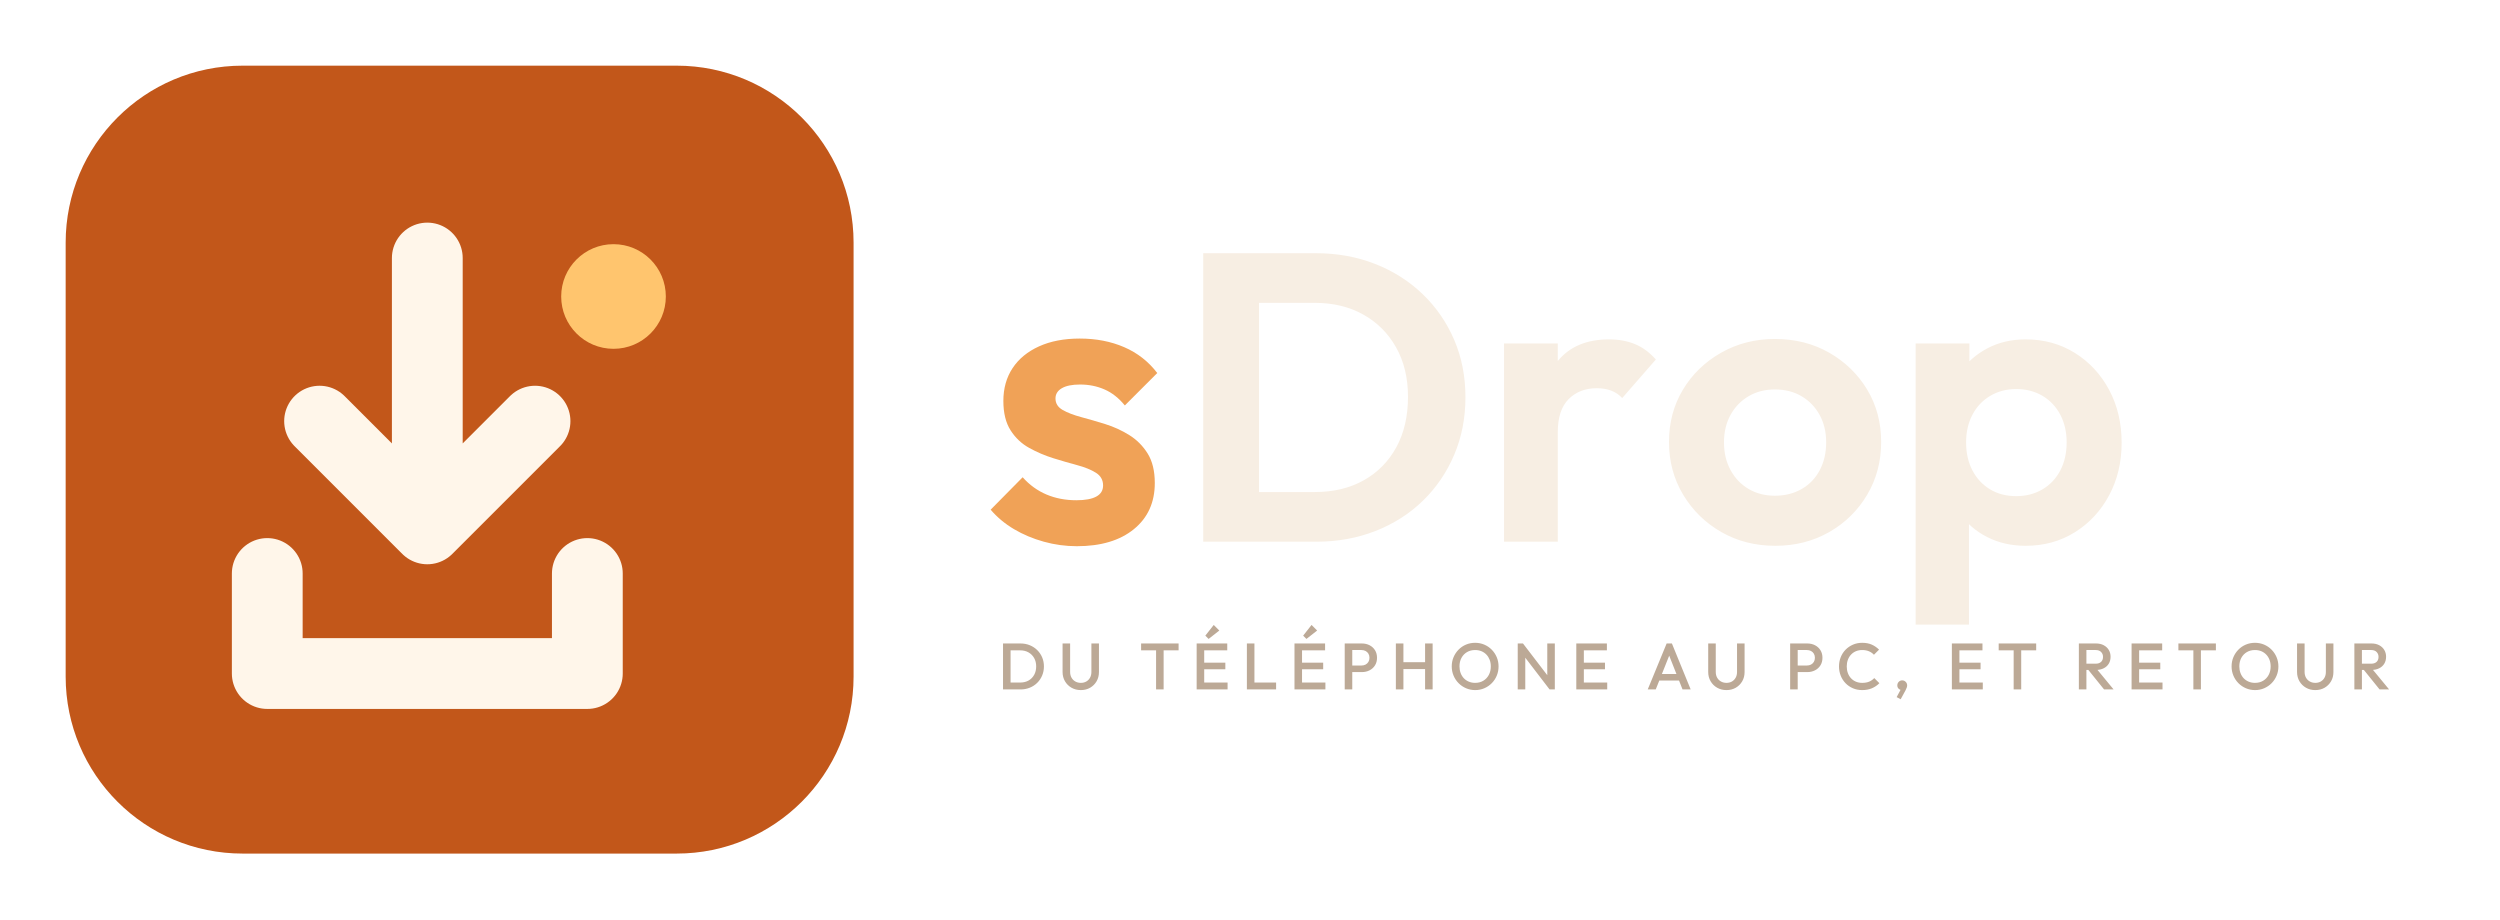
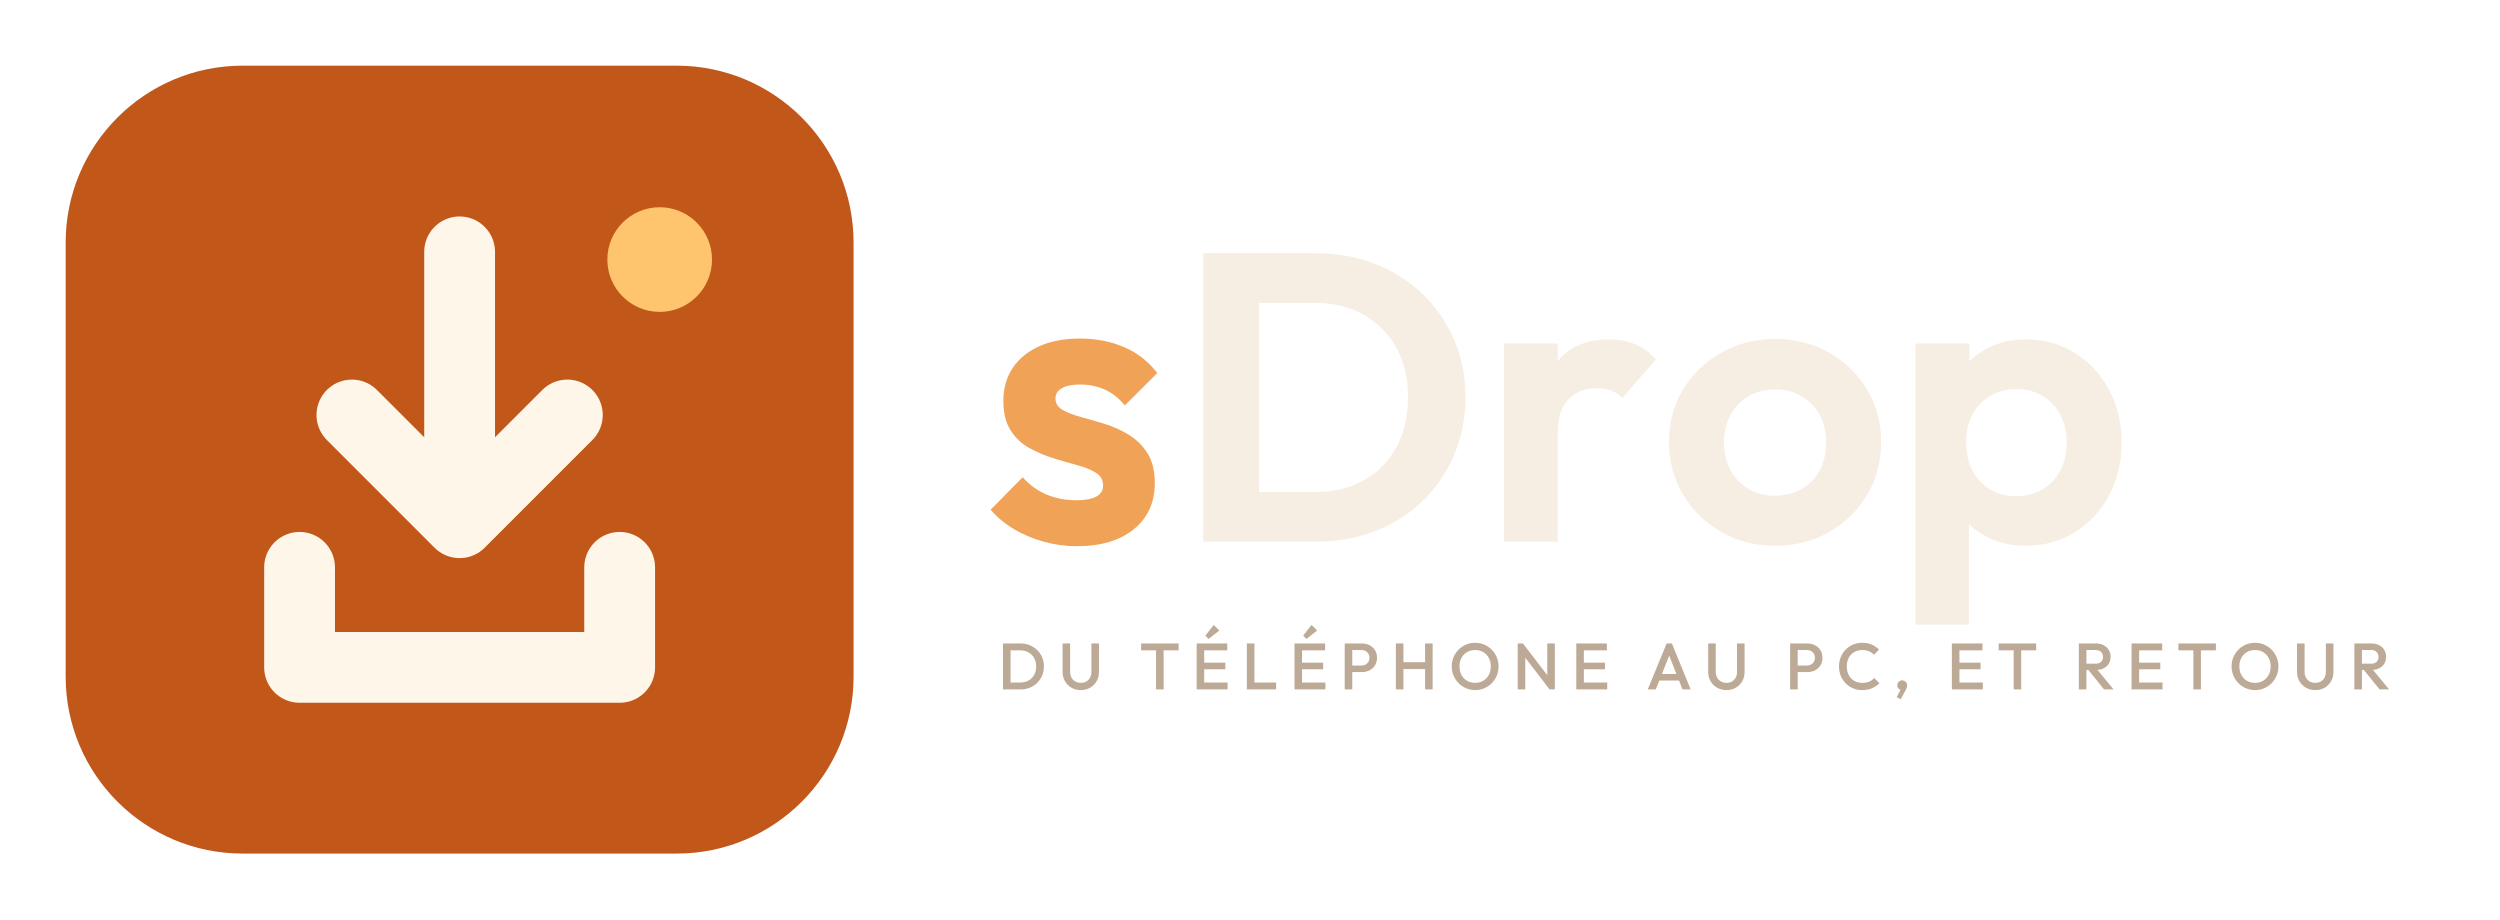
<svg xmlns="http://www.w3.org/2000/svg" viewBox="0 0 1523 560" width="1523" height="560">
  <svg x="40" y="40" width="480" height="480" viewBox="0 0 1024 1024">
    <rect width="1024" height="1024" rx="230" fill="#C2571A" />
-     <path d="M470 250 V602 M330 462 L470 602 L610 462 M262 660 V790 H678 V660" fill="none" stroke="#FFF6EA" stroke-width="92" stroke-linecap="round" stroke-linejoin="round" />
-     <circle cx="712" cy="300" r="106" fill="#C2571A" />
-     <circle cx="712" cy="300" r="68" fill="#FFC56E" />
+     <path d="M512 242 V594 M372 454 L512 594 L652 454 M304 652 V782 H720 V652" fill="none" stroke="#FFF6EA" stroke-width="92" stroke-linecap="round" stroke-linejoin="round" />
+     <circle cx="772" cy="252" r="106" fill="#C2571A" />
+     <circle cx="772" cy="252" r="68" fill="#FFC56E" />
  </svg>
  <path d="M656.0 332.75Q645.75 332.75 635.875 330.0Q626.0 327.25 617.75 322.375Q609.5 317.5 603.5 310.5L623.0 290.75Q629.25 297.75 637.5 301.25Q645.75 304.75 655.75 304.75Q663.75 304.75 667.875 302.5Q672.0 300.25 672.0 295.75Q672.0 290.75 667.625 288.0Q663.25 285.25 656.25 283.375Q649.25 281.5 641.625 279.125Q634.0 276.75 627.0 272.875Q620.0 269.0 615.625 262.125Q611.25 255.25 611.25 244.25Q611.25 232.75 616.875 224.25Q622.5 215.75 633.0 211.0Q643.5 206.25 657.75 206.25Q672.75 206.25 684.875 211.5Q697.0 216.75 705.0 227.25L685.25 247.0Q679.75 240.25 672.875 237.25Q666.0 234.25 658.0 234.25Q650.75 234.25 646.875 236.5Q643.0 238.75 643.0 242.75Q643.0 247.25 647.375 249.75Q651.75 252.25 658.75 254.125Q665.75 256.0 673.375 258.375Q681.0 260.75 687.875 265.0Q694.75 269.25 699.125 276.25Q703.5 283.25 703.5 294.25Q703.5 312.0 690.75 322.375Q678.0 332.75 656.0 332.75Z" fill="#F0A257" />
  <path d="M756.25 330.0V299.75H801.0Q818.0 299.75 830.75 292.625Q843.5 285.5 850.625 272.5Q857.75 259.5 857.75 241.75Q857.75 224.5 850.5 211.625Q843.25 198.75 830.5 191.625Q817.75 184.5 801.0 184.5H755.5V154.25H801.5Q821.0 154.25 837.625 160.75Q854.25 167.25 866.625 179.125Q879.0 191.0 885.875 207.0Q892.75 223.0 892.75 242.0Q892.75 261.0 885.875 277.125Q879.0 293.25 866.75 305.125Q854.5 317.0 837.875 323.5Q821.25 330.0 802.0 330.0ZM733.0 330.0V154.25H767.0V330.0ZM916.25 330.0V209.25H949.0V330.0ZM949.0 263.25 936.25 254.75Q938.5 232.5 949.25 219.625Q960.0 206.75 980.25 206.75Q989.0 206.75 996.0 209.625Q1003.0 212.5 1008.75 219.0L988.25 242.5Q985.5 239.5 981.625 238.0Q977.75 236.5 972.75 236.5Q962.25 236.5 955.625 243.125Q949.0 249.75 949.0 263.25ZM1081.5 332.5Q1063.25 332.5 1048.625 324.125Q1034.0 315.75 1025.375 301.375Q1016.75 287.0 1016.75 269.25Q1016.75 251.5 1025.25 237.375Q1033.75 223.25 1048.5 214.875Q1063.25 206.5 1081.25 206.5Q1099.75 206.5 1114.375 214.875Q1129.0 223.25 1137.5 237.375Q1146.0 251.5 1146.0 269.25Q1146.0 287.0 1137.5 301.375Q1129.0 315.75 1114.375 324.125Q1099.75 332.5 1081.5 332.5ZM1081.25 302.0Q1090.5 302.0 1097.625 297.875Q1104.75 293.75 1108.625 286.375Q1112.5 279.0 1112.5 269.5Q1112.5 260.0 1108.5 252.75Q1104.5 245.5 1097.5 241.375Q1090.5 237.25 1081.25 237.25Q1072.25 237.25 1065.25 241.375Q1058.25 245.5 1054.25 252.75Q1050.25 260.0 1050.25 269.5Q1050.25 279.0 1054.25 286.375Q1058.25 293.75 1065.25 297.875Q1072.25 302.0 1081.25 302.0ZM1234.0 332.5Q1221.0 332.5 1210.5 327.125Q1200.0 321.75 1193.75 312.5Q1187.5 303.25 1187.0 291.25V248.5Q1187.5 236.5 1193.875 227.125Q1200.25 217.75 1210.625 212.25Q1221.0 206.75 1234.0 206.75Q1250.75 206.75 1264.0 215.0Q1277.25 223.25 1284.875 237.5Q1292.5 251.75 1292.5 269.75Q1292.5 287.5 1284.875 301.75Q1277.25 316.0 1264.0 324.25Q1250.75 332.5 1234.0 332.5ZM1167.0 380.5V209.25H1199.75V241.0L1194.25 270.25L1199.5 299.5V380.5ZM1228.25 302.25Q1237.25 302.25 1244.25 298.125Q1251.25 294.0 1255.125 286.625Q1259.0 279.25 1259.0 269.5Q1259.0 260.0 1255.125 252.625Q1251.25 245.25 1244.25 241.125Q1237.25 237.0 1228.25 237.0Q1219.5 237.0 1212.5 241.125Q1205.5 245.25 1201.625 252.625Q1197.75 260.0 1197.75 269.5Q1197.75 279.25 1201.625 286.625Q1205.5 294.0 1212.375 298.125Q1219.25 302.25 1228.25 302.25Z" fill="#F7EEE3" />
  <path d="M614.2 420.0V415.8H621.56Q624.44 415.8 626.62 414.56Q628.8 413.32 630.02 411.1Q631.24 408.88 631.24 405.96Q631.24 403.08 630.0 400.88Q628.76 398.68 626.58 397.44Q624.4 396.2 621.56 396.2H614.2V392.0H621.68Q624.72 392.0 627.32 393.06Q629.92 394.12 631.86 396.02Q633.8 397.92 634.88 400.46Q635.96 403.0 635.96 406.0Q635.96 408.96 634.88 411.52Q633.8 414.08 631.88 415.98Q629.96 417.88 627.36 418.94Q624.76 420.0 621.76 420.0ZM611.04 420.0V392.0H615.64V420.0ZM658.44 420.4Q655.28 420.4 652.76 418.96Q650.24 417.52 648.78 415.02Q647.32 412.52 647.32 409.36V392.0H651.92V409.32Q651.92 411.36 652.78 412.86Q653.64 414.36 655.12 415.18Q656.6 416.0 658.44 416.0Q660.32 416.0 661.76 415.18Q663.2 414.36 664.04 412.86Q664.88 411.36 664.88 409.36V392.0H669.48V409.4Q669.48 412.56 668.04 415.04Q666.6 417.52 664.12 418.96Q661.64 420.4 658.44 420.4ZM704.28 420.0V392.8H708.88V420.0ZM695.16 396.2V392.0H718.0V396.2ZM729.0 420.0V392.0H733.6V420.0ZM732.16 420.0V415.8H747.84V420.0ZM732.16 407.72V403.68H746.48V407.72ZM732.16 396.2V392.0H747.64V396.2ZM736.28 389.24 734.28 387.24 739.4 380.72 742.8 384.12ZM759.6 420.0V392.0H764.2V420.0ZM762.76 420.0V415.8H777.4V420.0ZM788.6 420.0V392.0H793.2V420.0ZM791.76 420.0V415.8H807.44V420.0ZM791.76 407.72V403.68H806.08V407.72ZM791.76 396.2V392.0H807.24V396.2ZM795.88 389.24 793.88 387.24 799 380.72 802.4 384.12ZM822.36 409.44V405.44H829.36Q830.8 405.44 831.9 404.86Q833 404.28 833.64 403.22Q834.28 402.16 834.28 400.72Q834.28 399.28 833.64 398.22Q833 397.16 831.9 396.58Q830.8 396.0 829.36 396.0H822.36V392.0H829.6Q832.24 392.0 834.34 393.08Q836.44 394.16 837.66 396.12Q838.88 398.08 838.88 400.72Q838.88 403.36 837.66 405.32Q836.44 407.28 834.34 408.36Q832.24 409.44 829.6 409.44ZM819.2 420.0V392.0H823.8V420.0ZM850.36 420.0V392.0H854.96V420.0ZM868.16 420.0V392.0H872.76V420.0ZM853.52 407.6V403.4H869.16V407.6ZM898.72 420.4Q895.72 420.4 893.12 419.28Q890.52 418.16 888.56 416.18Q886.6 414.2 885.5 411.58Q884.4 408.96 884.4 405.96Q884.4 402.96 885.5 400.36Q886.6 397.76 888.54 395.78Q890.48 393.8 893.06 392.7Q895.64 391.6 898.64 391.6Q901.64 391.6 904.22 392.7Q906.8 393.8 908.76 395.78Q910.72 397.76 911.82 400.38Q912.92 403.0 912.92 406.0Q912.92 409.0 911.82 411.62Q910.72 414.24 908.78 416.2Q906.84 418.16 904.26 419.28Q901.68 420.4 898.72 420.4ZM898.64 416.0Q901.48 416.0 903.62 414.72Q905.76 413.44 906.98 411.18Q908.2 408.92 908.2 405.96Q908.2 403.76 907.5 401.94Q906.8 400.12 905.52 398.78Q904.24 397.44 902.5 396.72Q900.76 396.0 898.64 396.0Q895.84 396.0 893.7 397.26Q891.56 398.52 890.34 400.76Q889.12 403.0 889.12 405.96Q889.12 408.16 889.82 410.02Q890.52 411.88 891.78 413.2Q893.04 414.52 894.8 415.26Q896.56 416.0 898.64 416.0ZM924.6 420.0V392.0H927.8L929.2 397.28V420.0ZM944 420.0 927.24 398.12 927.8 392.0 944.56 413.88ZM944 420.0 942.6 415.08V392.0H947.2V420.0ZM960.28 420.0V392.0H964.88V420.0ZM963.44 420.0V415.8H979.12V420.0ZM963.44 407.72V403.68H977.76V407.72ZM963.44 396.2V392.0H978.92V396.2ZM1003.8 420.0 1015.32 392.0H1018.52L1029.96 420.0H1025.0L1016.04 397.32H1017.72L1008.68 420.0ZM1009.48 414.6V410.6H1024.32V414.6ZM1051.76 420.4Q1048.6 420.4 1046.08 418.96Q1043.56 417.52 1042.1 415.02Q1040.64 412.52 1040.64 409.36V392.0H1045.24V409.32Q1045.24 411.36 1046.1 412.86Q1046.96 414.36 1048.44 415.18Q1049.92 416.0 1051.76 416.0Q1053.64 416.0 1055.08 415.18Q1056.52 414.36 1057.36 412.86Q1058.2 411.36 1058.2 409.36V392.0H1062.8V409.4Q1062.8 412.56 1061.36 415.04Q1059.92 417.52 1057.44 418.96Q1054.96 420.4 1051.76 420.4ZM1093.72 409.44V405.44H1100.72Q1102.16 405.44 1103.26 404.86Q1104.36 404.28 1105.0 403.22Q1105.64 402.16 1105.64 400.72Q1105.64 399.28 1105.0 398.22Q1104.36 397.16 1103.26 396.58Q1102.16 396.0 1100.72 396.0H1093.72V392.0H1100.96Q1103.6 392.0 1105.7 393.08Q1107.8 394.16 1109.02 396.12Q1110.24 398.08 1110.24 400.72Q1110.24 403.36 1109.02 405.32Q1107.8 407.28 1105.7 408.36Q1103.6 409.44 1100.96 409.44ZM1090.56 420.0V392.0H1095.16V420.0ZM1134.44 420.4Q1131.4 420.4 1128.82 419.3Q1126.24 418.2 1124.32 416.22Q1122.4 414.24 1121.36 411.62Q1120.32 409.0 1120.32 406.0Q1120.32 403.0 1121.36 400.38Q1122.4 397.76 1124.32 395.8Q1126.24 393.84 1128.82 392.72Q1131.4 391.6 1134.44 391.6Q1137.84 391.6 1140.32 392.72Q1142.8 393.84 1144.72 395.76L1141.6 398.88Q1140.36 397.52 1138.58 396.76Q1136.8 396.0 1134.44 396.0Q1132.36 396.0 1130.64 396.72Q1128.92 397.44 1127.66 398.78Q1126.4 400.12 1125.72 401.96Q1125.04 403.8 1125.04 406.0Q1125.04 408.2 1125.72 410.04Q1126.4 411.88 1127.66 413.22Q1128.92 414.56 1130.64 415.28Q1132.36 416.0 1134.44 416.0Q1137.0 416.0 1138.78 415.22Q1140.56 414.44 1141.8 413.08L1144.92 416.2Q1143.0 418.16 1140.4 419.28Q1137.8 420.4 1134.44 420.4ZM1155.44 424.68 1158.16 419.6 1159.64 419.2Q1159.4 419.68 1159.08 420.0Q1158.76 420.32 1158.32 420.32Q1157.4 420.32 1156.62 419.54Q1155.84 418.76 1155.84 417.56Q1155.84 416.28 1156.7 415.38Q1157.56 414.48 1158.84 414.48Q1160.04 414.48 1160.94 415.38Q1161.84 416.28 1161.84 417.56Q1161.84 418.08 1161.62 418.78Q1161.4 419.48 1160.84 420.56L1157.88 426.0ZM1189.08 420.0V392.0H1193.68V420.0ZM1192.24 420.0V415.8H1207.92V420.0ZM1192.24 407.72V403.68H1206.56V407.72ZM1192.24 396.2V392.0H1207.72V396.2ZM1226.72 420.0V392.8H1231.32V420.0ZM1217.6 396.2V392.0H1240.44V396.2ZM1269.6 408.12V404.32H1276.68Q1278.8 404.32 1279.98 403.22Q1281.16 402.12 1281.16 400.16Q1281.16 398.4 1280.0 397.2Q1278.84 396.0 1276.72 396.0H1269.6V392.0H1276.92Q1279.56 392.0 1281.56 393.06Q1283.56 394.12 1284.66 395.94Q1285.76 397.76 1285.76 400.08Q1285.76 402.52 1284.66 404.32Q1283.56 406.12 1281.56 407.12Q1279.56 408.12 1276.92 408.12ZM1266.44 420.0V392.0H1271.04V420.0ZM1281.8 420.0 1272 407.84 1276.28 406.28 1287.6 420.0ZM1298.56 420.0V392.0H1303.16V420.0ZM1301.72 420.0V415.8H1317.4V420.0ZM1301.72 407.72V403.68H1316.04V407.72ZM1301.72 396.2V392.0H1317.2V396.2ZM1336.2 420.0V392.8H1340.8V420.0ZM1327.08 396.2V392.0H1349.92V396.2ZM1373.8 420.4Q1370.8 420.4 1368.2 419.28Q1365.6 418.16 1363.64 416.18Q1361.68 414.2 1360.58 411.58Q1359.48 408.96 1359.48 405.96Q1359.48 402.96 1360.58 400.36Q1361.68 397.76 1363.62 395.78Q1365.56 393.8 1368.14 392.7Q1370.72 391.6 1373.72 391.6Q1376.72 391.6 1379.3 392.7Q1381.88 393.8 1383.84 395.78Q1385.8 397.76 1386.9 400.38Q1388 403.0 1388 406.0Q1388 409.0 1386.9 411.62Q1385.8 414.24 1383.86 416.2Q1381.92 418.16 1379.34 419.28Q1376.76 420.4 1373.8 420.4ZM1373.72 416.0Q1376.56 416.0 1378.7 414.72Q1380.84 413.44 1382.06 411.18Q1383.28 408.92 1383.28 405.96Q1383.28 403.76 1382.58 401.94Q1381.88 400.12 1380.6 398.78Q1379.32 397.44 1377.58 396.72Q1375.84 396.0 1373.72 396.0Q1370.92 396.0 1368.78 397.26Q1366.64 398.52 1365.42 400.76Q1364.2 403.0 1364.2 405.96Q1364.2 408.16 1364.9 410.02Q1365.6 411.88 1366.86 413.2Q1368.12 414.52 1369.88 415.26Q1371.64 416.0 1373.72 416.0ZM1410.48 420.4Q1407.32 420.4 1404.8 418.96Q1402.28 417.52 1400.82 415.02Q1399.36 412.52 1399.36 409.36V392.0H1403.96V409.32Q1403.96 411.36 1404.82 412.86Q1405.68 414.36 1407.16 415.18Q1408.64 416.0 1410.48 416.0Q1412.36 416.0 1413.8 415.18Q1415.24 414.36 1416.08 412.86Q1416.92 411.36 1416.92 409.36V392.0H1421.52V409.4Q1421.52 412.56 1420.08 415.04Q1418.64 417.52 1416.16 418.96Q1413.68 420.4 1410.48 420.4ZM1437.44 408.12V404.32H1444.52Q1446.64 404.32 1447.82 403.22Q1449 402.12 1449 400.16Q1449 398.4 1447.84 397.2Q1446.68 396.0 1444.56 396.0H1437.44V392.0H1444.76Q1447.4 392.0 1449.4 393.06Q1451.4 394.12 1452.5 395.94Q1453.6 397.76 1453.6 400.08Q1453.6 402.52 1452.5 404.32Q1451.4 406.12 1449.4 407.12Q1447.4 408.12 1444.76 408.12ZM1434.28 420.0V392.0H1438.88V420.0ZM1449.64 420.0 1439.84 407.84 1444.12 406.28 1455.44 420.0Z" fill="#BCA996" />
</svg>
